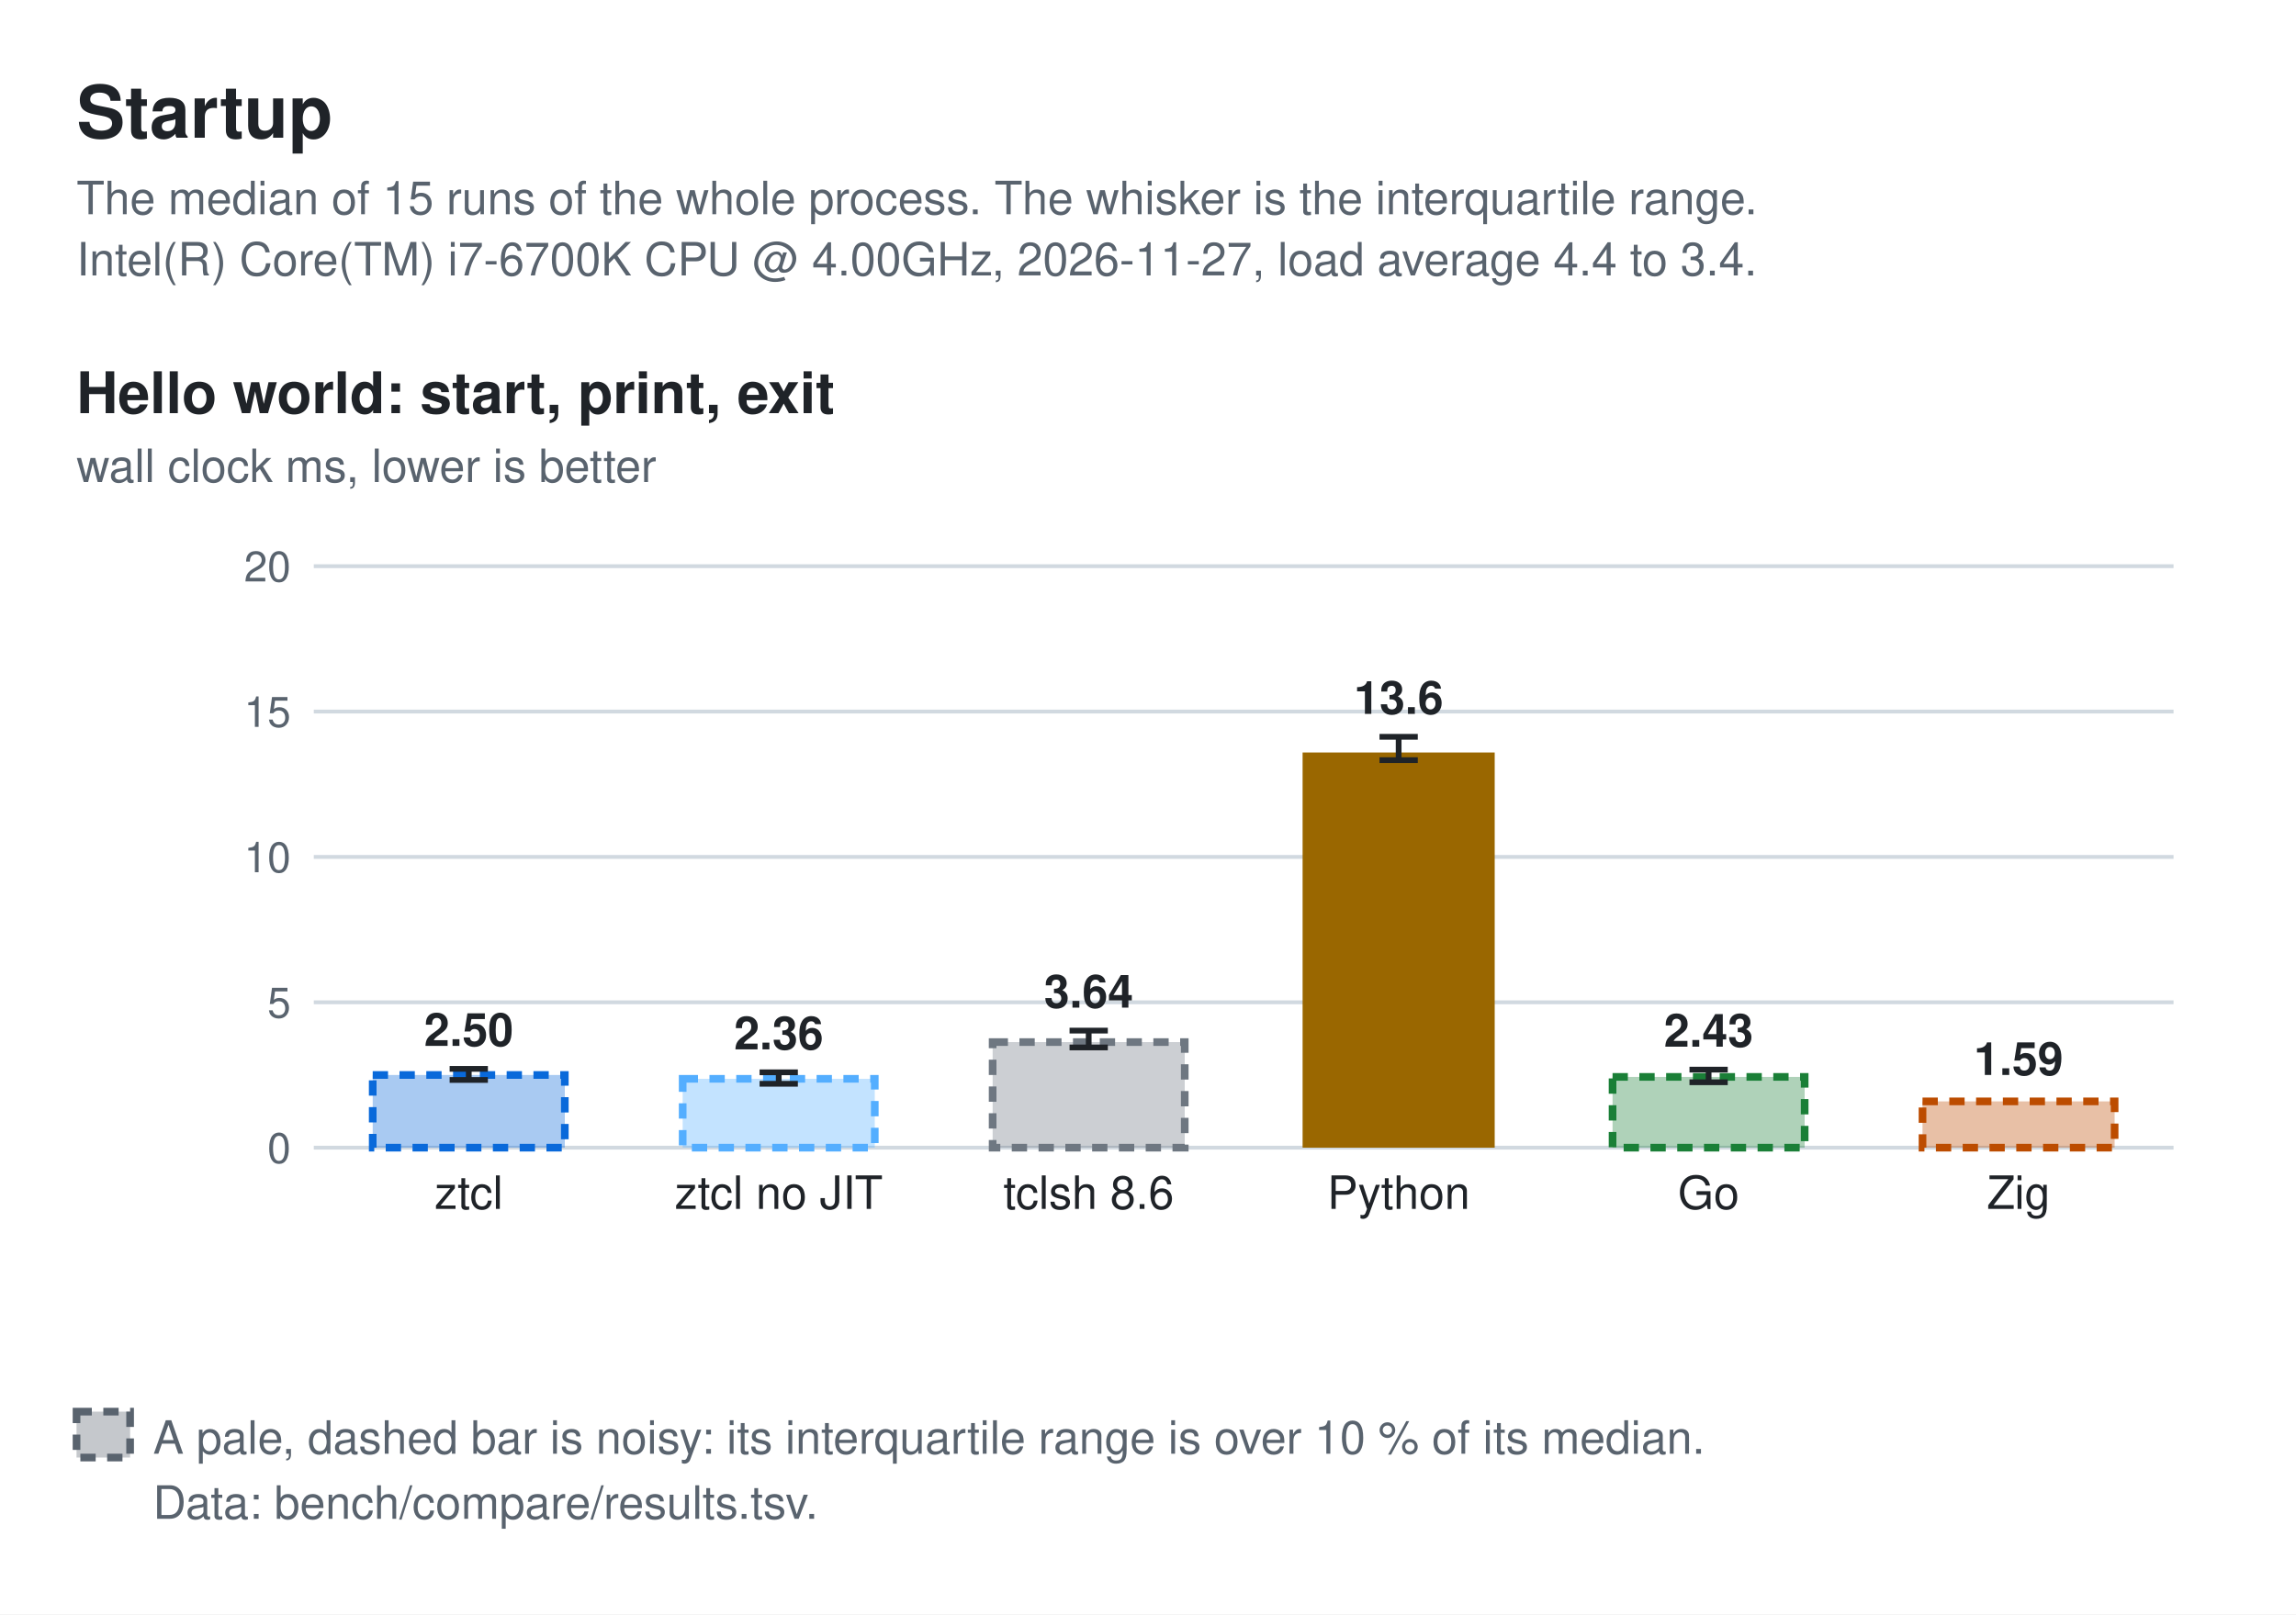
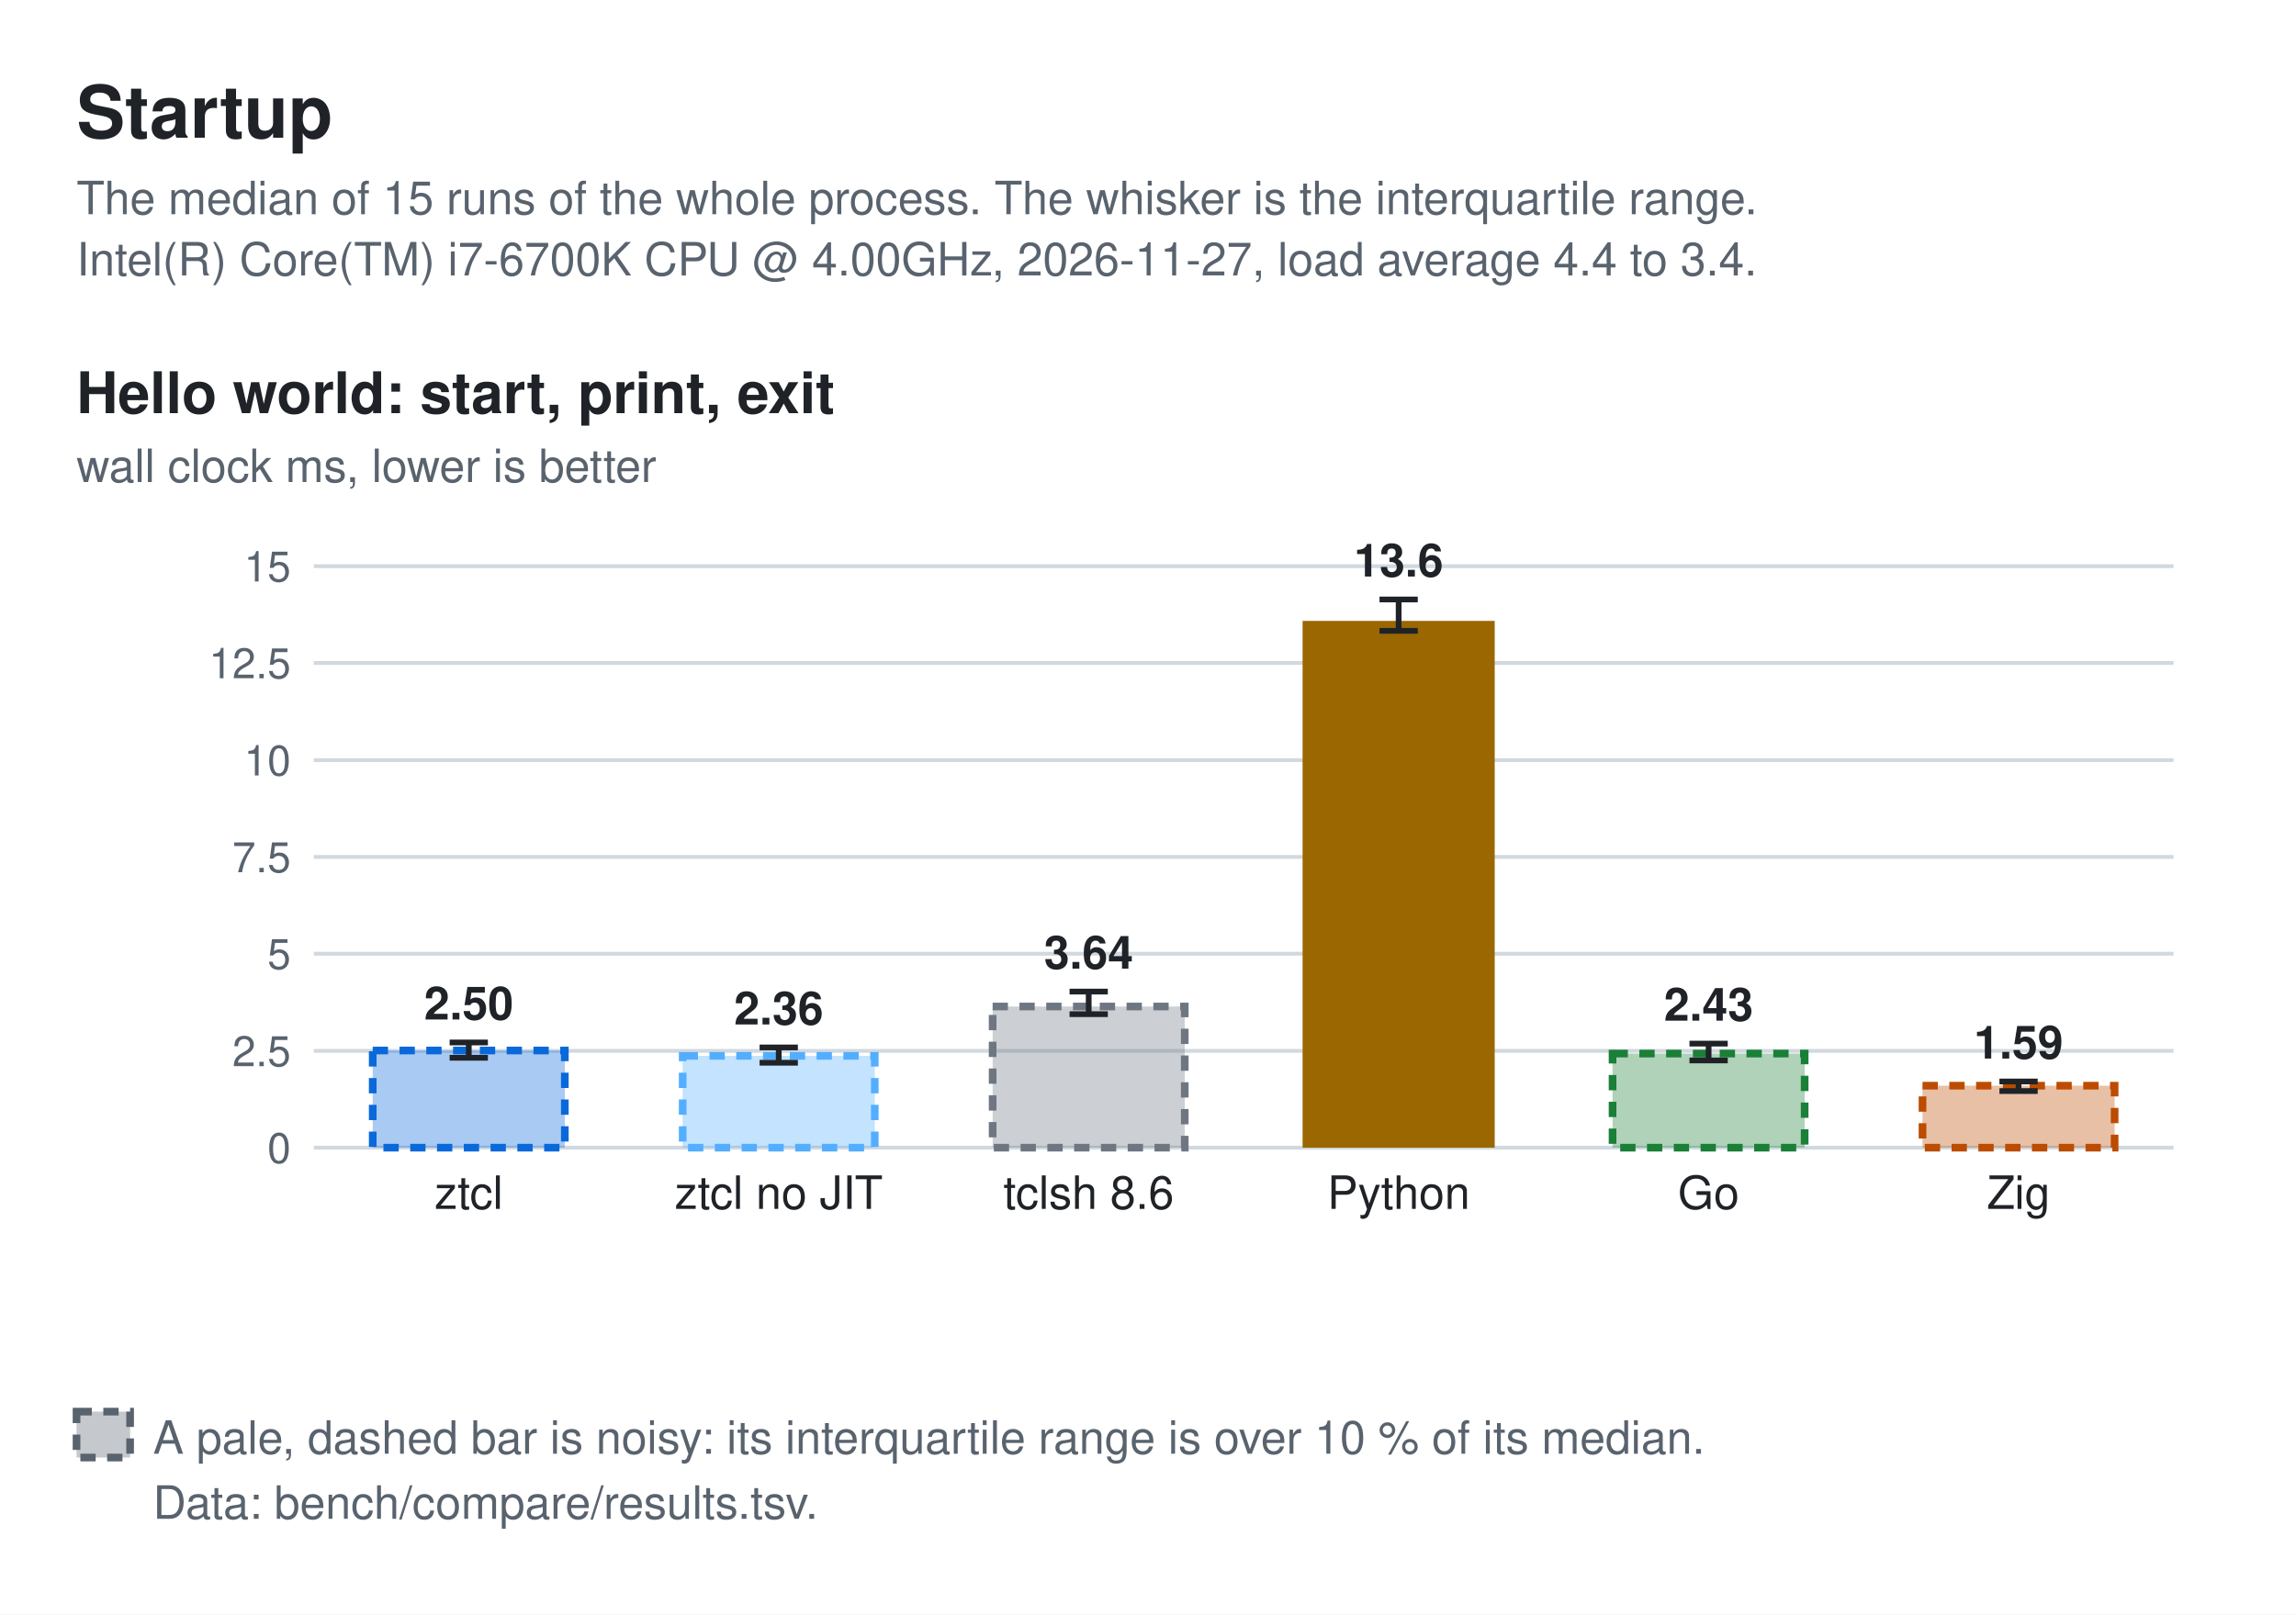
<svg xmlns="http://www.w3.org/2000/svg" width="600" height="422" viewBox="0 0 600 422" font-family="-apple-system, Segoe UI, Helvetica, Arial, sans-serif" role="img">
  <rect width="600" height="422" fill="#ffffff" />
  <text x="20" y="36" font-size="19" font-weight="700" fill="#1f2328">Startup</text>
  <text x="20" y="56" font-size="12" fill="#59636e">The median of 15 runs of the whole process. The whisker is the interquartile range.</text>
  <text x="20" y="72" font-size="12" fill="#59636e">Intel(R) Core(TM) i7-6700K CPU @ 4.00GHz, 2026-11-27, load average 4.4 to 3.4.</text>
  <text x="20" y="108" font-size="15" font-weight="600" fill="#1f2328">Hello world: start, print, exit</text>
  <text x="20" y="126" font-size="12" fill="#59636e">wall clock ms, lower is better</text>
  <line x1="82" y1="300.0" x2="568" y2="300.0" stroke="#d1d9e0" stroke-width="1" />
  <text x="76" y="304.0" font-size="11" text-anchor="end" fill="#59636e">0</text>
-   <line x1="82" y1="262.0" x2="568" y2="262.0" stroke="#d1d9e0" stroke-width="1" />
-   <text x="76" y="266.0" font-size="11" text-anchor="end" fill="#59636e">5</text>
+   <line x1="82" y1="274.7" x2="568" y2="274.7" stroke="#d1d9e0" stroke-width="1" />
+   <text x="76" y="278.7" font-size="11" text-anchor="end" fill="#59636e">2.5</text>
+   <line x1="82" y1="249.3" x2="568" y2="249.3" stroke="#d1d9e0" stroke-width="1" />
+   <text x="76" y="253.3" font-size="11" text-anchor="end" fill="#59636e">5</text>
  <line x1="82" y1="224.0" x2="568" y2="224.0" stroke="#d1d9e0" stroke-width="1" />
-   <text x="76" y="228.0" font-size="11" text-anchor="end" fill="#59636e">10</text>
-   <line x1="82" y1="186.0" x2="568" y2="186.0" stroke="#d1d9e0" stroke-width="1" />
-   <text x="76" y="190.0" font-size="11" text-anchor="end" fill="#59636e">15</text>
+   <text x="76" y="228.0" font-size="11" text-anchor="end" fill="#59636e">7.5</text>
+   <line x1="82" y1="198.7" x2="568" y2="198.7" stroke="#d1d9e0" stroke-width="1" />
+   <text x="76" y="202.7" font-size="11" text-anchor="end" fill="#59636e">10</text>
+   <line x1="82" y1="173.3" x2="568" y2="173.3" stroke="#d1d9e0" stroke-width="1" />
+   <text x="76" y="177.3" font-size="11" text-anchor="end" fill="#59636e">12.5</text>
  <line x1="82" y1="148.0" x2="568" y2="148.0" stroke="#d1d9e0" stroke-width="1" />
-   <text x="76" y="152.0" font-size="11" text-anchor="end" fill="#59636e">20</text>
+   <text x="76" y="152.0" font-size="11" text-anchor="end" fill="#59636e">15</text>
  <text x="122.5" y="316" font-size="12" text-anchor="middle" fill="#1f2328">ztcl</text>
-   <rect x="97.4" y="281.0" width="50.2" height="19.0" fill="#0969da" fill-opacity="0.35" stroke="#0969da" stroke-width="2" stroke-dasharray="4 3" />
-   <line x1="122.5" y1="282.3" x2="122.5" y2="279.4" stroke="#1f2328" stroke-width="1.5" />
-   <line x1="117.5" y1="282.3" x2="127.5" y2="282.3" stroke="#1f2328" stroke-width="1.5" />
-   <line x1="117.5" y1="279.4" x2="127.5" y2="279.4" stroke="#1f2328" stroke-width="1.5" />
-   <text x="122.5" y="273.4" font-size="12" font-weight="600" text-anchor="middle" fill="#1f2328">2.50</text>
+   <rect x="97.4" y="274.6" width="50.2" height="25.4" fill="#0969da" fill-opacity="0.35" stroke="#0969da" stroke-width="2" stroke-dasharray="4 3" />
+   <line x1="122.5" y1="276.5" x2="122.5" y2="272.5" stroke="#1f2328" stroke-width="1.5" />
+   <line x1="117.5" y1="276.5" x2="127.5" y2="276.5" stroke="#1f2328" stroke-width="1.5" />
+   <line x1="117.5" y1="272.5" x2="127.5" y2="272.5" stroke="#1f2328" stroke-width="1.5" />
+   <text x="122.5" y="266.5" font-size="12" font-weight="600" text-anchor="middle" fill="#1f2328">2.50</text>
  <text x="203.5" y="316" font-size="12" text-anchor="middle" fill="#1f2328">ztcl no JIT</text>
-   <rect x="178.4" y="282.0" width="50.2" height="18.0" fill="#54aeff" fill-opacity="0.35" stroke="#54aeff" stroke-width="2" stroke-dasharray="4 3" />
-   <line x1="203.5" y1="283.3" x2="203.5" y2="280.3" stroke="#1f2328" stroke-width="1.5" />
-   <line x1="198.5" y1="283.3" x2="208.5" y2="283.3" stroke="#1f2328" stroke-width="1.5" />
-   <line x1="198.5" y1="280.3" x2="208.5" y2="280.3" stroke="#1f2328" stroke-width="1.5" />
-   <text x="203.5" y="274.3" font-size="12" font-weight="600" text-anchor="middle" fill="#1f2328">2.36</text>
+   <rect x="178.4" y="276.0" width="50.2" height="24.0" fill="#54aeff" fill-opacity="0.35" stroke="#54aeff" stroke-width="2" stroke-dasharray="4 3" />
+   <line x1="203.5" y1="277.8" x2="203.5" y2="273.8" stroke="#1f2328" stroke-width="1.5" />
+   <line x1="198.5" y1="277.8" x2="208.5" y2="277.8" stroke="#1f2328" stroke-width="1.5" />
+   <line x1="198.5" y1="273.8" x2="208.5" y2="273.8" stroke="#1f2328" stroke-width="1.5" />
+   <text x="203.5" y="267.8" font-size="12" font-weight="600" text-anchor="middle" fill="#1f2328">2.36</text>
  <text x="284.5" y="316" font-size="12" text-anchor="middle" fill="#1f2328">tclsh 8.6</text>
-   <rect x="259.4" y="272.4" width="50.2" height="27.6" fill="#6e7781" fill-opacity="0.35" stroke="#6e7781" stroke-width="2" stroke-dasharray="4 3" />
-   <line x1="284.5" y1="273.8" x2="284.5" y2="269.4" stroke="#1f2328" stroke-width="1.5" />
-   <line x1="279.5" y1="273.8" x2="289.5" y2="273.8" stroke="#1f2328" stroke-width="1.5" />
-   <line x1="279.5" y1="269.4" x2="289.5" y2="269.4" stroke="#1f2328" stroke-width="1.5" />
-   <text x="284.5" y="263.4" font-size="12" font-weight="600" text-anchor="middle" fill="#1f2328">3.64</text>
+   <rect x="259.4" y="263.1" width="50.2" height="36.9" fill="#6e7781" fill-opacity="0.35" stroke="#6e7781" stroke-width="2" stroke-dasharray="4 3" />
+   <line x1="284.5" y1="265.1" x2="284.5" y2="259.2" stroke="#1f2328" stroke-width="1.5" />
+   <line x1="279.5" y1="265.1" x2="289.5" y2="265.1" stroke="#1f2328" stroke-width="1.5" />
+   <line x1="279.5" y1="259.2" x2="289.5" y2="259.2" stroke="#1f2328" stroke-width="1.5" />
+   <text x="284.5" y="253.2" font-size="12" font-weight="600" text-anchor="middle" fill="#1f2328">3.64</text>
  <text x="365.5" y="316" font-size="12" text-anchor="middle" fill="#1f2328">Python</text>
-   <rect x="340.4" y="196.7" width="50.2" height="103.3" fill="#9a6700" />
-   <line x1="365.5" y1="198.7" x2="365.5" y2="192.6" stroke="#1f2328" stroke-width="1.5" />
-   <line x1="360.5" y1="198.7" x2="370.5" y2="198.7" stroke="#1f2328" stroke-width="1.5" />
-   <line x1="360.5" y1="192.6" x2="370.5" y2="192.6" stroke="#1f2328" stroke-width="1.5" />
-   <text x="365.5" y="186.6" font-size="12" font-weight="600" text-anchor="middle" fill="#1f2328">13.6</text>
+   <rect x="340.4" y="162.3" width="50.2" height="137.7" fill="#9a6700" />
+   <line x1="365.5" y1="164.9" x2="365.5" y2="156.7" stroke="#1f2328" stroke-width="1.5" />
+   <line x1="360.5" y1="164.9" x2="370.5" y2="164.9" stroke="#1f2328" stroke-width="1.5" />
+   <line x1="360.5" y1="156.7" x2="370.5" y2="156.7" stroke="#1f2328" stroke-width="1.5" />
+   <text x="365.5" y="150.7" font-size="12" font-weight="600" text-anchor="middle" fill="#1f2328">13.6</text>
  <text x="446.5" y="316" font-size="12" text-anchor="middle" fill="#1f2328">Go</text>
-   <rect x="421.4" y="281.5" width="50.2" height="18.5" fill="#1a7f37" fill-opacity="0.35" stroke="#1a7f37" stroke-width="2" stroke-dasharray="4 3" />
-   <line x1="446.5" y1="282.9" x2="446.5" y2="279.6" stroke="#1f2328" stroke-width="1.5" />
-   <line x1="441.5" y1="282.9" x2="451.5" y2="282.9" stroke="#1f2328" stroke-width="1.5" />
-   <line x1="441.5" y1="279.6" x2="451.5" y2="279.6" stroke="#1f2328" stroke-width="1.5" />
-   <text x="446.5" y="273.6" font-size="12" font-weight="600" text-anchor="middle" fill="#1f2328">2.43</text>
+   <rect x="421.4" y="275.4" width="50.2" height="24.6" fill="#1a7f37" fill-opacity="0.35" stroke="#1a7f37" stroke-width="2" stroke-dasharray="4 3" />
+   <line x1="446.5" y1="277.2" x2="446.5" y2="272.8" stroke="#1f2328" stroke-width="1.5" />
+   <line x1="441.5" y1="277.2" x2="451.5" y2="277.2" stroke="#1f2328" stroke-width="1.5" />
+   <line x1="441.5" y1="272.8" x2="451.5" y2="272.8" stroke="#1f2328" stroke-width="1.5" />
+   <text x="446.5" y="266.8" font-size="12" font-weight="600" text-anchor="middle" fill="#1f2328">2.43</text>
  <text x="527.5" y="316" font-size="12" text-anchor="middle" fill="#1f2328">Zig</text>
-   <rect x="502.4" y="287.9" width="50.2" height="12.1" fill="#bc4c00" fill-opacity="0.35" stroke="#bc4c00" stroke-width="2" stroke-dasharray="4 3" />
-   <text x="527.5" y="281.0" font-size="12" font-weight="600" text-anchor="middle" fill="#1f2328">1.59</text>
+   <rect x="502.4" y="283.8" width="50.2" height="16.2" fill="#bc4c00" fill-opacity="0.35" stroke="#bc4c00" stroke-width="2" stroke-dasharray="4 3" />
+   <line x1="527.5" y1="285.2" x2="527.5" y2="282.7" stroke="#1f2328" stroke-width="1.5" />
+   <line x1="522.5" y1="285.2" x2="532.5" y2="285.2" stroke="#1f2328" stroke-width="1.5" />
+   <line x1="522.5" y1="282.7" x2="532.5" y2="282.7" stroke="#1f2328" stroke-width="1.5" />
+   <text x="527.5" y="276.7" font-size="12" font-weight="600" text-anchor="middle" fill="#1f2328">1.59</text>
  <rect x="20" y="369" width="14" height="12" fill="#59636e" fill-opacity="0.35" stroke="#59636e" stroke-width="2" stroke-dasharray="4 3" />
  <text x="40" y="380" font-size="12" fill="#59636e">A pale, dashed bar is noisy: its interquartile range is over 10 % of its median.</text>
  <text x="40" y="397" font-size="12" fill="#59636e">Data: bench/compare/results.tsv.</text>
</svg>
